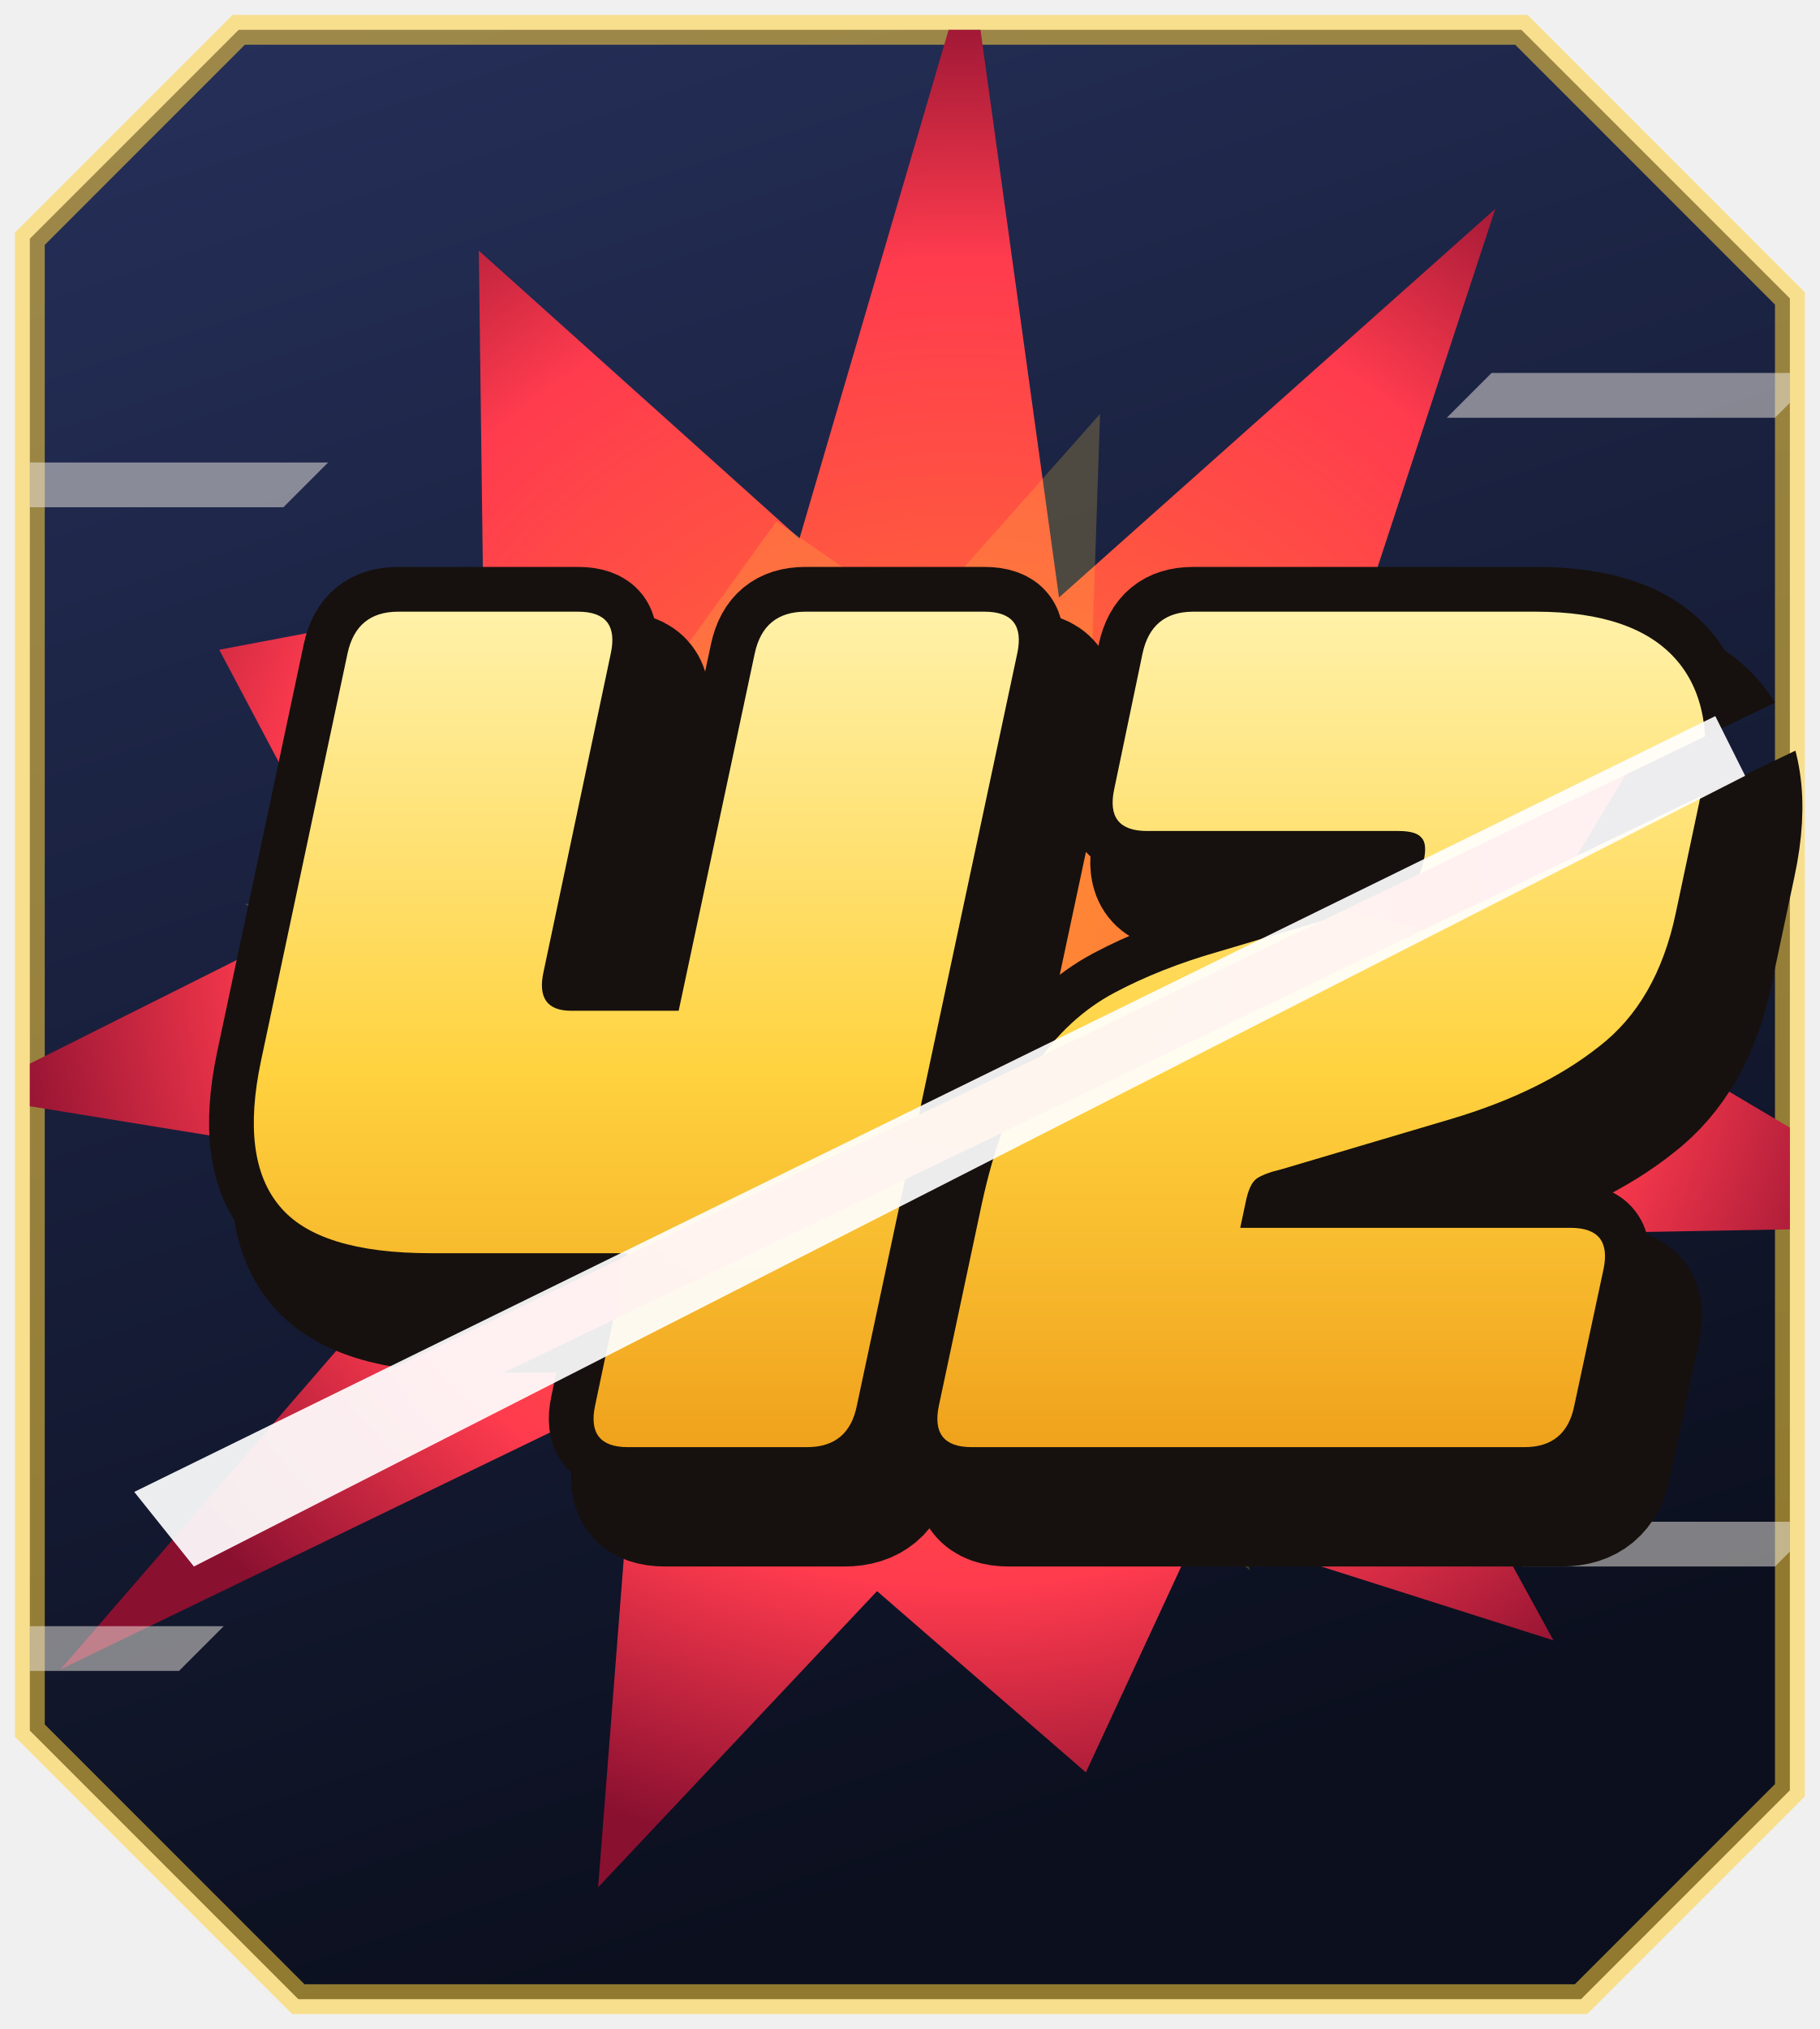
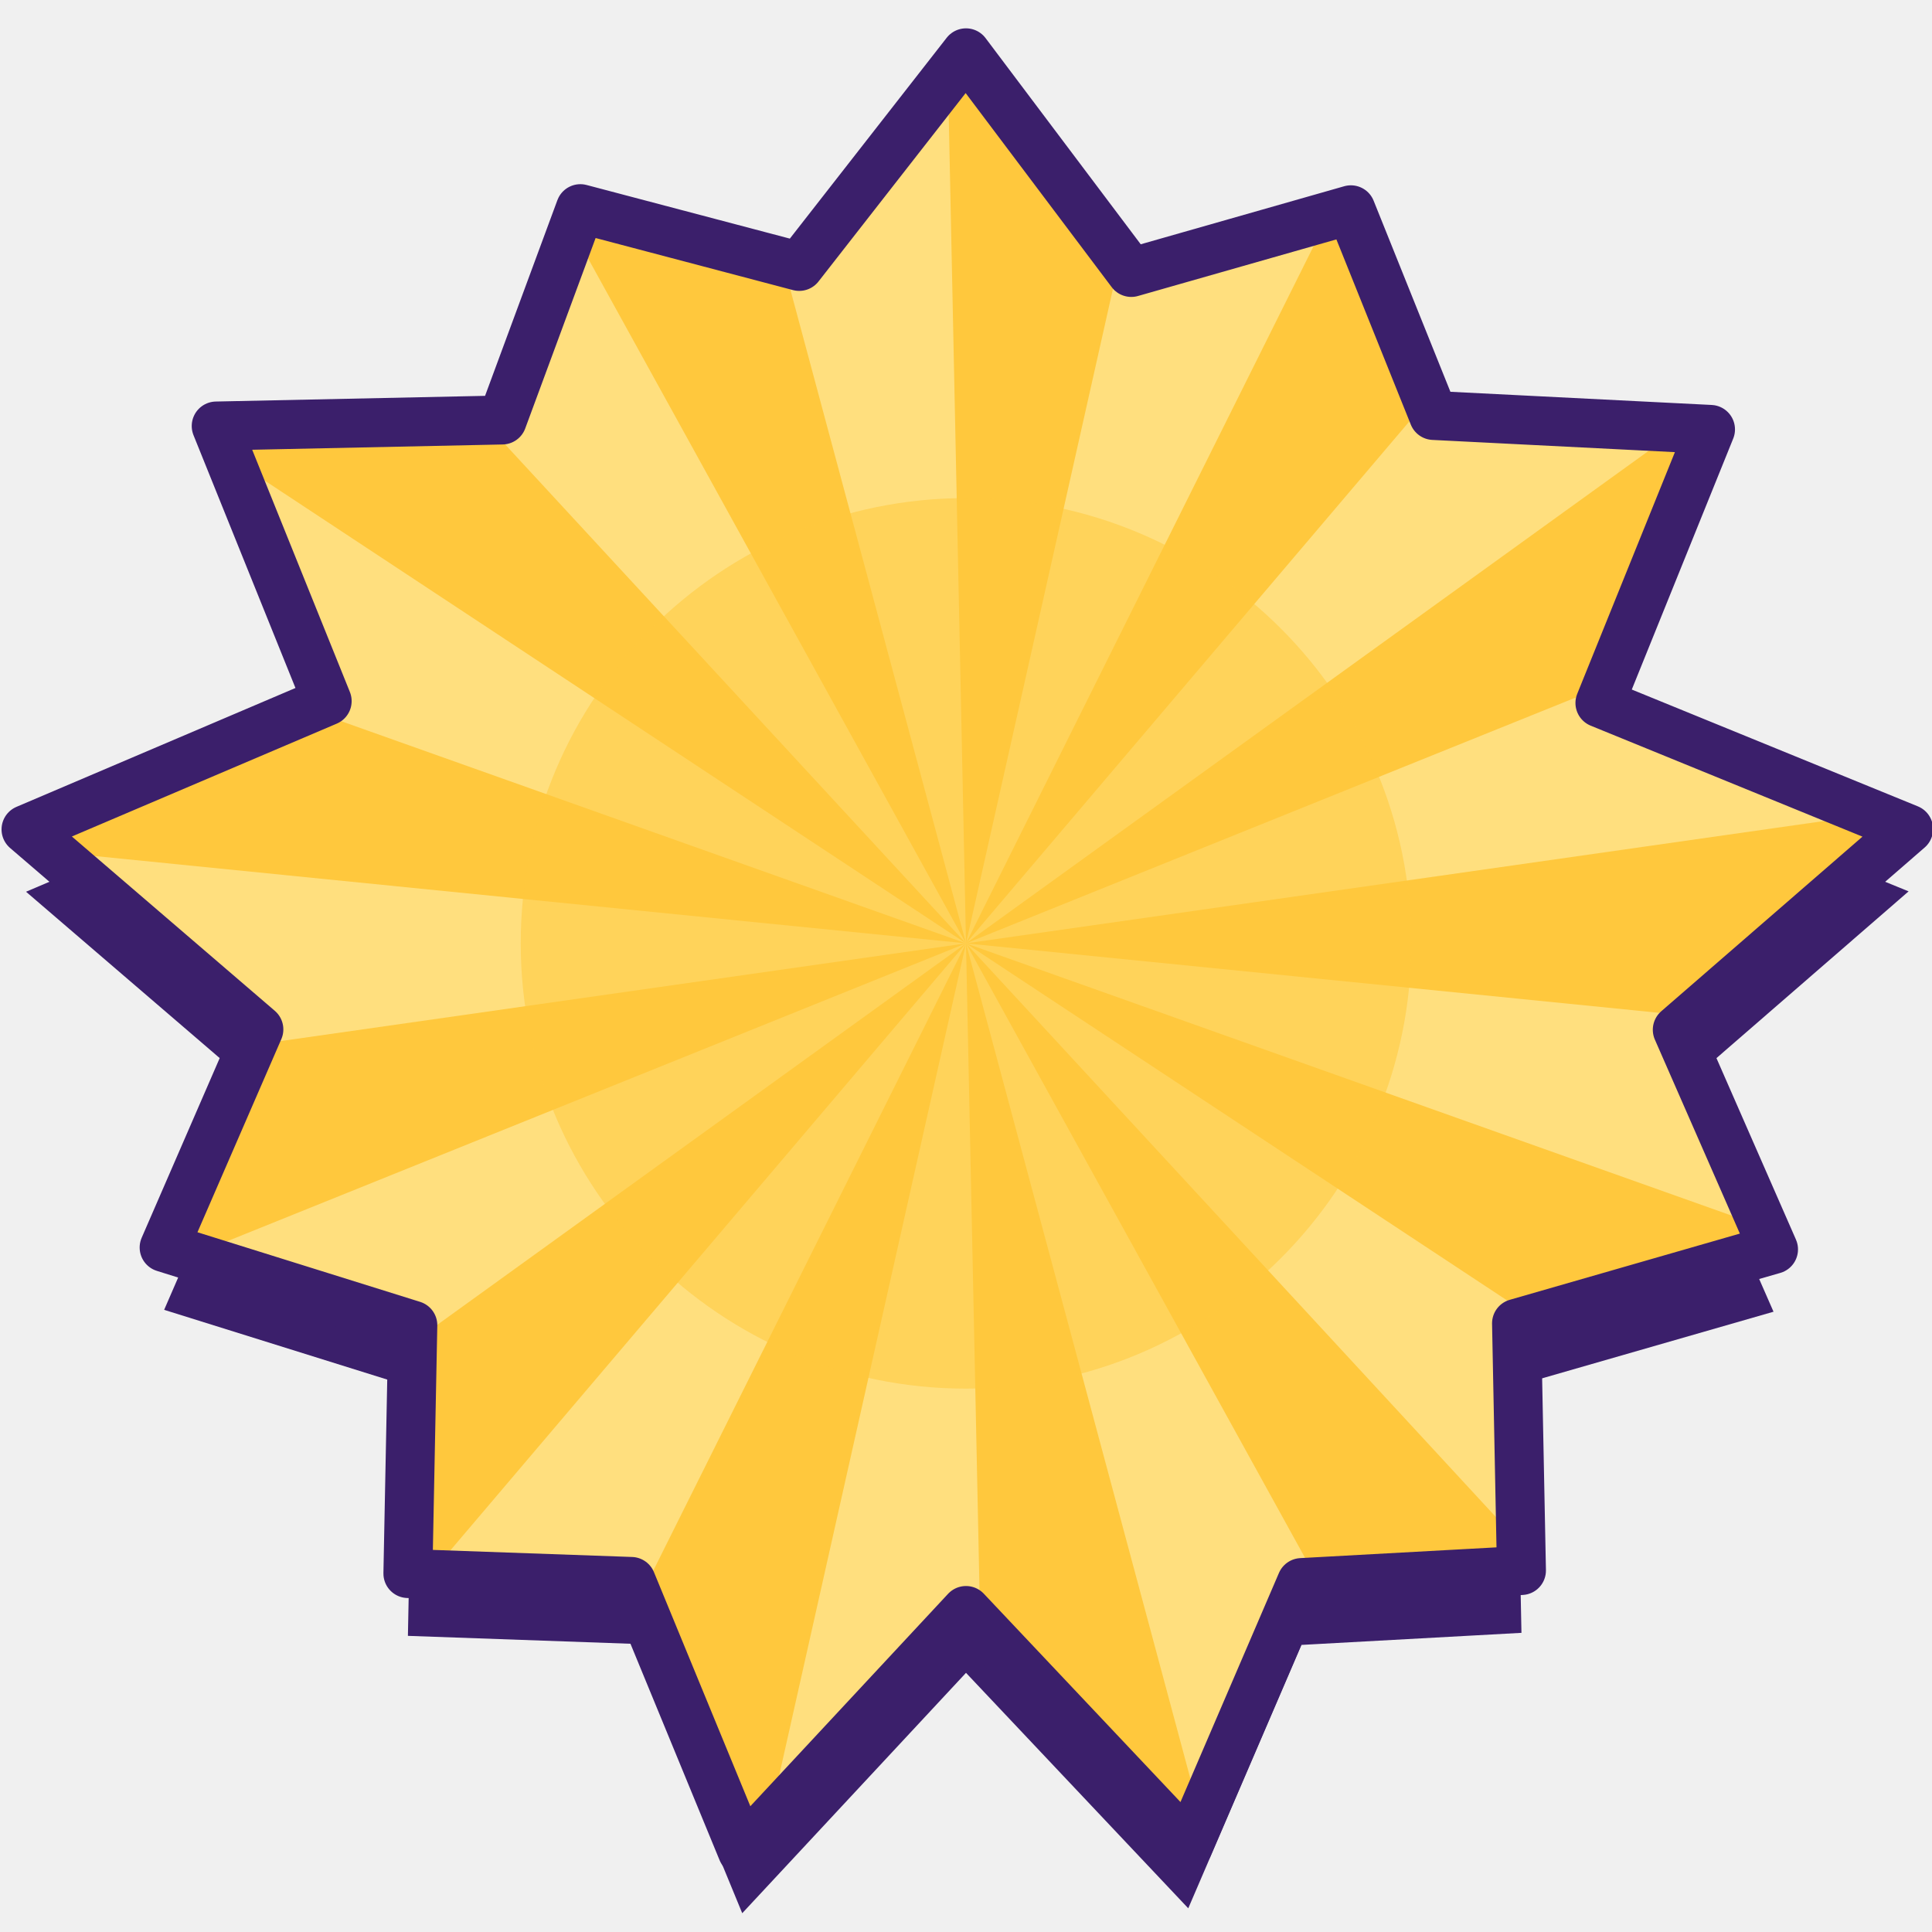
- <svg xmlns="http://www.w3.org/2000/svg" viewBox="-4 -4 244 272" role="img" aria-label="Floor 42">
+ <svg xmlns="http://www.w3.org/2000/svg" width="512" height="512" viewBox="0 0 512 512">
  <defs>
-     <linearGradient id="f42plate" x1="0" y1="0" x2=".3" y2="1">
-       <stop offset="0" stop-color="#26305A" />
-       <stop offset="1" stop-color="#0B0F1E" />
-     </linearGradient>
-     <radialGradient id="f42burst" cx=".5" cy=".5" r=".5">
-       <stop offset="0" stop-color="#FF7A2F" />
-       <stop offset=".7" stop-color="#FF3B4E" />
-       <stop offset="1" stop-color="#8A1030" />
-     </radialGradient>
-     <linearGradient id="f42gold" x1="0" y1="0" x2="0" y2="1">
-       <stop offset="0" stop-color="#FFF1A8" />
-       <stop offset=".55" stop-color="#FFD23F" />
-       <stop offset="1" stop-color="#F0A21C" />
-     </linearGradient>
-     <clipPath id="f42clip">
-       <path d="M28 0H200L236 36V236L208 264H36L0 228V28Z" />
+     <clipPath id="c256250236">
+       <path d="M256.0,14.0L299.8,72.2L358.0,55.6L379.9,110.1L453.3,113.8L424.0,186.3L505.8,219.7L444.5,272.9L470.0,331.1L401.9,350.7L403.2,416.2L344.9,419.4L314.9,489.2L256.0,426.8L196.7,490.5L167.3,419.1L108.1,417.0L109.4,351.2L43.5,330.6L68.6,272.8L6.9,219.8L86.7,185.8L57.3,112.9L133.1,111.3L153.8,55.3L211.8,70.6Z" />
    </clipPath>
-     <mask id="f42cutE" maskUnits="userSpaceOnUse" x="-40" y="-40" width="340" height="340">
-       <rect x="-40" y="-40" width="340" height="340" fill="#fff" />
-       <path d="M-3588.5 1938.4L3619.5 -1532.1L3616.5 -1538.4L-3591.5 1932.1Z" fill="#000" />
-     </mask>
  </defs>
-   <g transform="translate(0 0)">
-     <path d="M28 0H200L236 36V236L208 264H36L0 228V28Z" fill="url(#f42plate)" />
-     <path d="M28 0H200L236 36V236L208 264H36L0 228V28Z" fill="none" stroke="#FFD23F" stroke-opacity=".55" stroke-width="4" />
-     <g clip-path="url(#f42clip)">
-       <path d="M258.3 160.4L174.7 161.9L204.3 215.9L156.8 200.8L141.6 233.6L113.6 209.3L76.2 249.0L81.4 182.4L4.1 219.8L60.9 154.2L-8.6 142.9L43.3 116.9L25.4 83.1L60.8 76.4L60.2 29.6L103.2 68.2L126.1 -9.9L138.0 76.1L196.5 24.0L175.6 87.6L218.1 93.0L198.8 125.1Z" fill="url(#f42burst)" />
-       <path d="M200.0 171.6L149.3 160.3L163.6 206.5L131.3 181.3L116.5 202.2L100.5 187.3L78.4 190.8L79.2 164.1L37.0 166.9L76.2 137.1L28.8 117.2L74.5 111.0L63.5 82.6L87.9 82.8L100.1 65.9L119.1 79.0L143.5 51.5L142.0 96.4L189.1 73.1L160.0 113.9L195.1 122.6L173.6 141.2Z" fill="#FFD23F" fill-opacity=".22" />
-       <path d="M-4 58h44l-6 6h-44z" fill="#F4EFE6" fill-opacity=".5" />
-       <path d="M-4 214h30l-6 6h-30z" fill="#F4EFE6" fill-opacity=".5" />
-       <path d="M196 46h44l-6 6h-44z" fill="#F4EFE6" fill-opacity=".5" />
-       <path d="M206 200h34l-6 6h-34z" fill="#F4EFE6" fill-opacity=".5" />
-     </g>
-   </g>
-   <g mask="url(#f42cutE)">
-     <g transform="translate(10.2 190.0)">
-       <path d="M69.9 -26H43.6Q28.5 -26 23.3 -32.3Q18 -38.6 20.8 -51.8L32.4 -106.4Q33.6 -112 39.2 -112H63.3Q68.9 -112 67.7 -106.4L58.7 -63.8Q57.5 -58.5 62.4 -58.5H76.8L87 -106.4Q88.2 -112 93.8 -112H117.8Q123.4 -112 122.2 -106.4L100.7 -5.6Q99.6 0 94 0H70Q64.4 0 65.6 -5.6ZM190.2 0H116.1Q110.5 0 111.7 -5.6L117.4 -32.4Q120 -44.5 124.5 -51Q129 -57.6 135.2 -60.9Q141.4 -64.2 149.1 -66.4L171.3 -73Q173.9 -73.7 175 -74.9Q176.1 -76.1 176.7 -78.6Q177.2 -80.9 176.4 -81.7Q175.7 -82.6 173.3 -82.6H139.6Q134 -82.6 135.2 -88.2L139 -106.4Q140.2 -112 145.8 -112H191.7Q205.1 -112 210.7 -105.4Q216.3 -98.8 213.6 -86.2L210.5 -71.6Q208 -59.7 200.2 -53.7Q192.5 -47.6 180.4 -44L157.8 -37.3Q155.3 -36.7 154.3 -36Q153.3 -35.3 152.8 -32.7L152.1 -29.4H196.4Q202 -29.4 200.8 -23.8L196.9 -5.6Q195.8 0 190.2 0Z" fill="#16110E" stroke="#16110E" stroke-width="16" stroke-linejoin="round" transform="translate(5 8)" />
-       <path d="M69.9 -26H43.6Q28.5 -26 23.3 -32.3Q18 -38.6 20.8 -51.8L32.4 -106.4Q33.6 -112 39.2 -112H63.3Q68.9 -112 67.7 -106.4L58.7 -63.8Q57.5 -58.5 62.4 -58.5H76.8L87 -106.4Q88.2 -112 93.8 -112H117.8Q123.4 -112 122.2 -106.4L100.7 -5.6Q99.6 0 94 0H70Q64.4 0 65.6 -5.6ZM190.2 0H116.1Q110.5 0 111.7 -5.6L117.4 -32.4Q120 -44.5 124.5 -51Q129 -57.6 135.2 -60.9Q141.4 -64.2 149.1 -66.4L171.3 -73Q173.9 -73.7 175 -74.9Q176.1 -76.1 176.7 -78.6Q177.2 -80.9 176.4 -81.7Q175.7 -82.6 173.3 -82.6H139.6Q134 -82.6 135.2 -88.2L139 -106.4Q140.2 -112 145.8 -112H191.7Q205.1 -112 210.7 -105.4Q216.3 -98.8 213.6 -86.2L210.5 -71.6Q208 -59.7 200.2 -53.7Q192.5 -47.6 180.4 -44L157.8 -37.3Q155.3 -36.7 154.3 -36Q153.3 -35.3 152.8 -32.7L152.1 -29.4H196.4Q202 -29.4 200.8 -23.8L196.9 -5.6Q195.8 0 190.2 0Z" fill="none" stroke="#16110E" stroke-width="12" stroke-linejoin="round" />
-       <path d="M69.9 -26H43.6Q28.5 -26 23.3 -32.3Q18 -38.6 20.8 -51.8L32.4 -106.4Q33.6 -112 39.2 -112H63.3Q68.9 -112 67.7 -106.4L58.7 -63.8Q57.5 -58.5 62.4 -58.5H76.8L87 -106.4Q88.2 -112 93.8 -112H117.8Q123.4 -112 122.2 -106.4L100.7 -5.6Q99.6 0 94 0H70Q64.4 0 65.6 -5.6ZM190.2 0H116.1Q110.5 0 111.7 -5.6L117.4 -32.4Q120 -44.5 124.5 -51Q129 -57.6 135.2 -60.9Q141.4 -64.2 149.1 -66.4L171.3 -73Q173.9 -73.7 175 -74.9Q176.1 -76.1 176.7 -78.6Q177.2 -80.9 176.4 -81.7Q175.7 -82.6 173.3 -82.6H139.6Q134 -82.6 135.2 -88.2L139 -106.4Q140.2 -112 145.8 -112H191.7Q205.1 -112 210.7 -105.4Q216.3 -98.8 213.6 -86.2L210.5 -71.6Q208 -59.7 200.2 -53.7Q192.5 -47.6 180.4 -44L157.8 -37.3Q155.3 -36.7 154.3 -36Q153.3 -35.3 152.8 -32.7L152.1 -29.4H196.4Q202 -29.4 200.8 -23.8L196.9 -5.6Q195.8 0 190.2 0Z" fill="url(#f42gold)" />
-     </g>
-   </g>
-   <path d="M14 196L226 92L230 100L22 206Z" fill="#FFFFFF" fill-opacity="0.92" />
+   <path d="M256.0,14.0L299.8,72.2L358.0,55.6L379.9,110.1L453.3,113.8L424.0,186.3L505.8,219.7L444.5,272.9L470.0,331.1L401.9,350.7L403.2,416.2L344.9,419.4L314.9,489.2L256.0,426.8L196.7,490.5L167.3,419.1L108.1,417.0L109.4,351.2L43.5,330.6L68.6,272.8L6.9,219.8L86.7,185.8L57.3,112.9L133.1,111.3L153.8,55.3L211.8,70.6Z" fill="#3B1F6B" transform="translate(0 16.52)" />
+   <path d="M256.0,14.0L299.8,72.2L358.0,55.6L379.9,110.1L453.3,113.8L424.0,186.3L505.8,219.7L444.5,272.9L470.0,331.1L401.9,350.7L403.2,416.2L344.9,419.4L314.9,489.2L256.0,426.8L196.7,490.5L167.3,419.1L108.1,417.0L109.4,351.2L43.5,330.6L68.6,272.8L6.9,219.8L86.7,185.8L57.3,112.9L133.1,111.3L153.8,55.3L211.8,70.6Z" fill="#FFC83D" />
+   <path d="M256,250L561.3,280.6L545.1,352.8ZM256,250L512.1,419.0L464.2,475.4ZM256,250L404.2,518.6L335.6,546.3ZM256,250L262.4,556.7L188.8,549.3ZM256,250L119.1,524.6L57.4,483.8ZM256,250L7.2,429.5L-28.5,364.7ZM256,250L-47.7,293.3L-49.3,219.4ZM256,250L-33.1,147.2L-0.1,81.0ZM256,250L47.8,24.6L107.8,-18.6ZM256,250L176.4,-46.3L249.6,-56.7ZM256,250L323.2,-49.3L392.9,-24.6ZM256,250L454.6,16.2L504.8,70.5ZM256,250L540.5,135.3L559.7,206.7Z" fill="#FFE38A" clip-path="url(#c256250236)" opacity=".85" />
+   <circle cx="256" cy="250" r="118" fill="#FFC83D" clip-path="url(#c256250236)" opacity=".55" />
+   <path d="M256.0,14.0L299.8,72.2L358.0,55.6L379.9,110.1L453.3,113.8L424.0,186.3L505.8,219.7L444.5,272.9L470.0,331.1L401.9,350.7L403.2,416.2L344.9,419.4L314.9,489.2L256.0,426.8L196.7,490.5L167.3,419.1L108.1,417.0L109.4,351.2L43.5,330.6L68.6,272.8L6.9,219.8L86.7,185.8L57.3,112.9L133.1,111.3L153.8,55.3L211.8,70.6Z" fill="none" stroke="#3B1F6B" stroke-width="12.98" stroke-linejoin="round" />
</svg>
